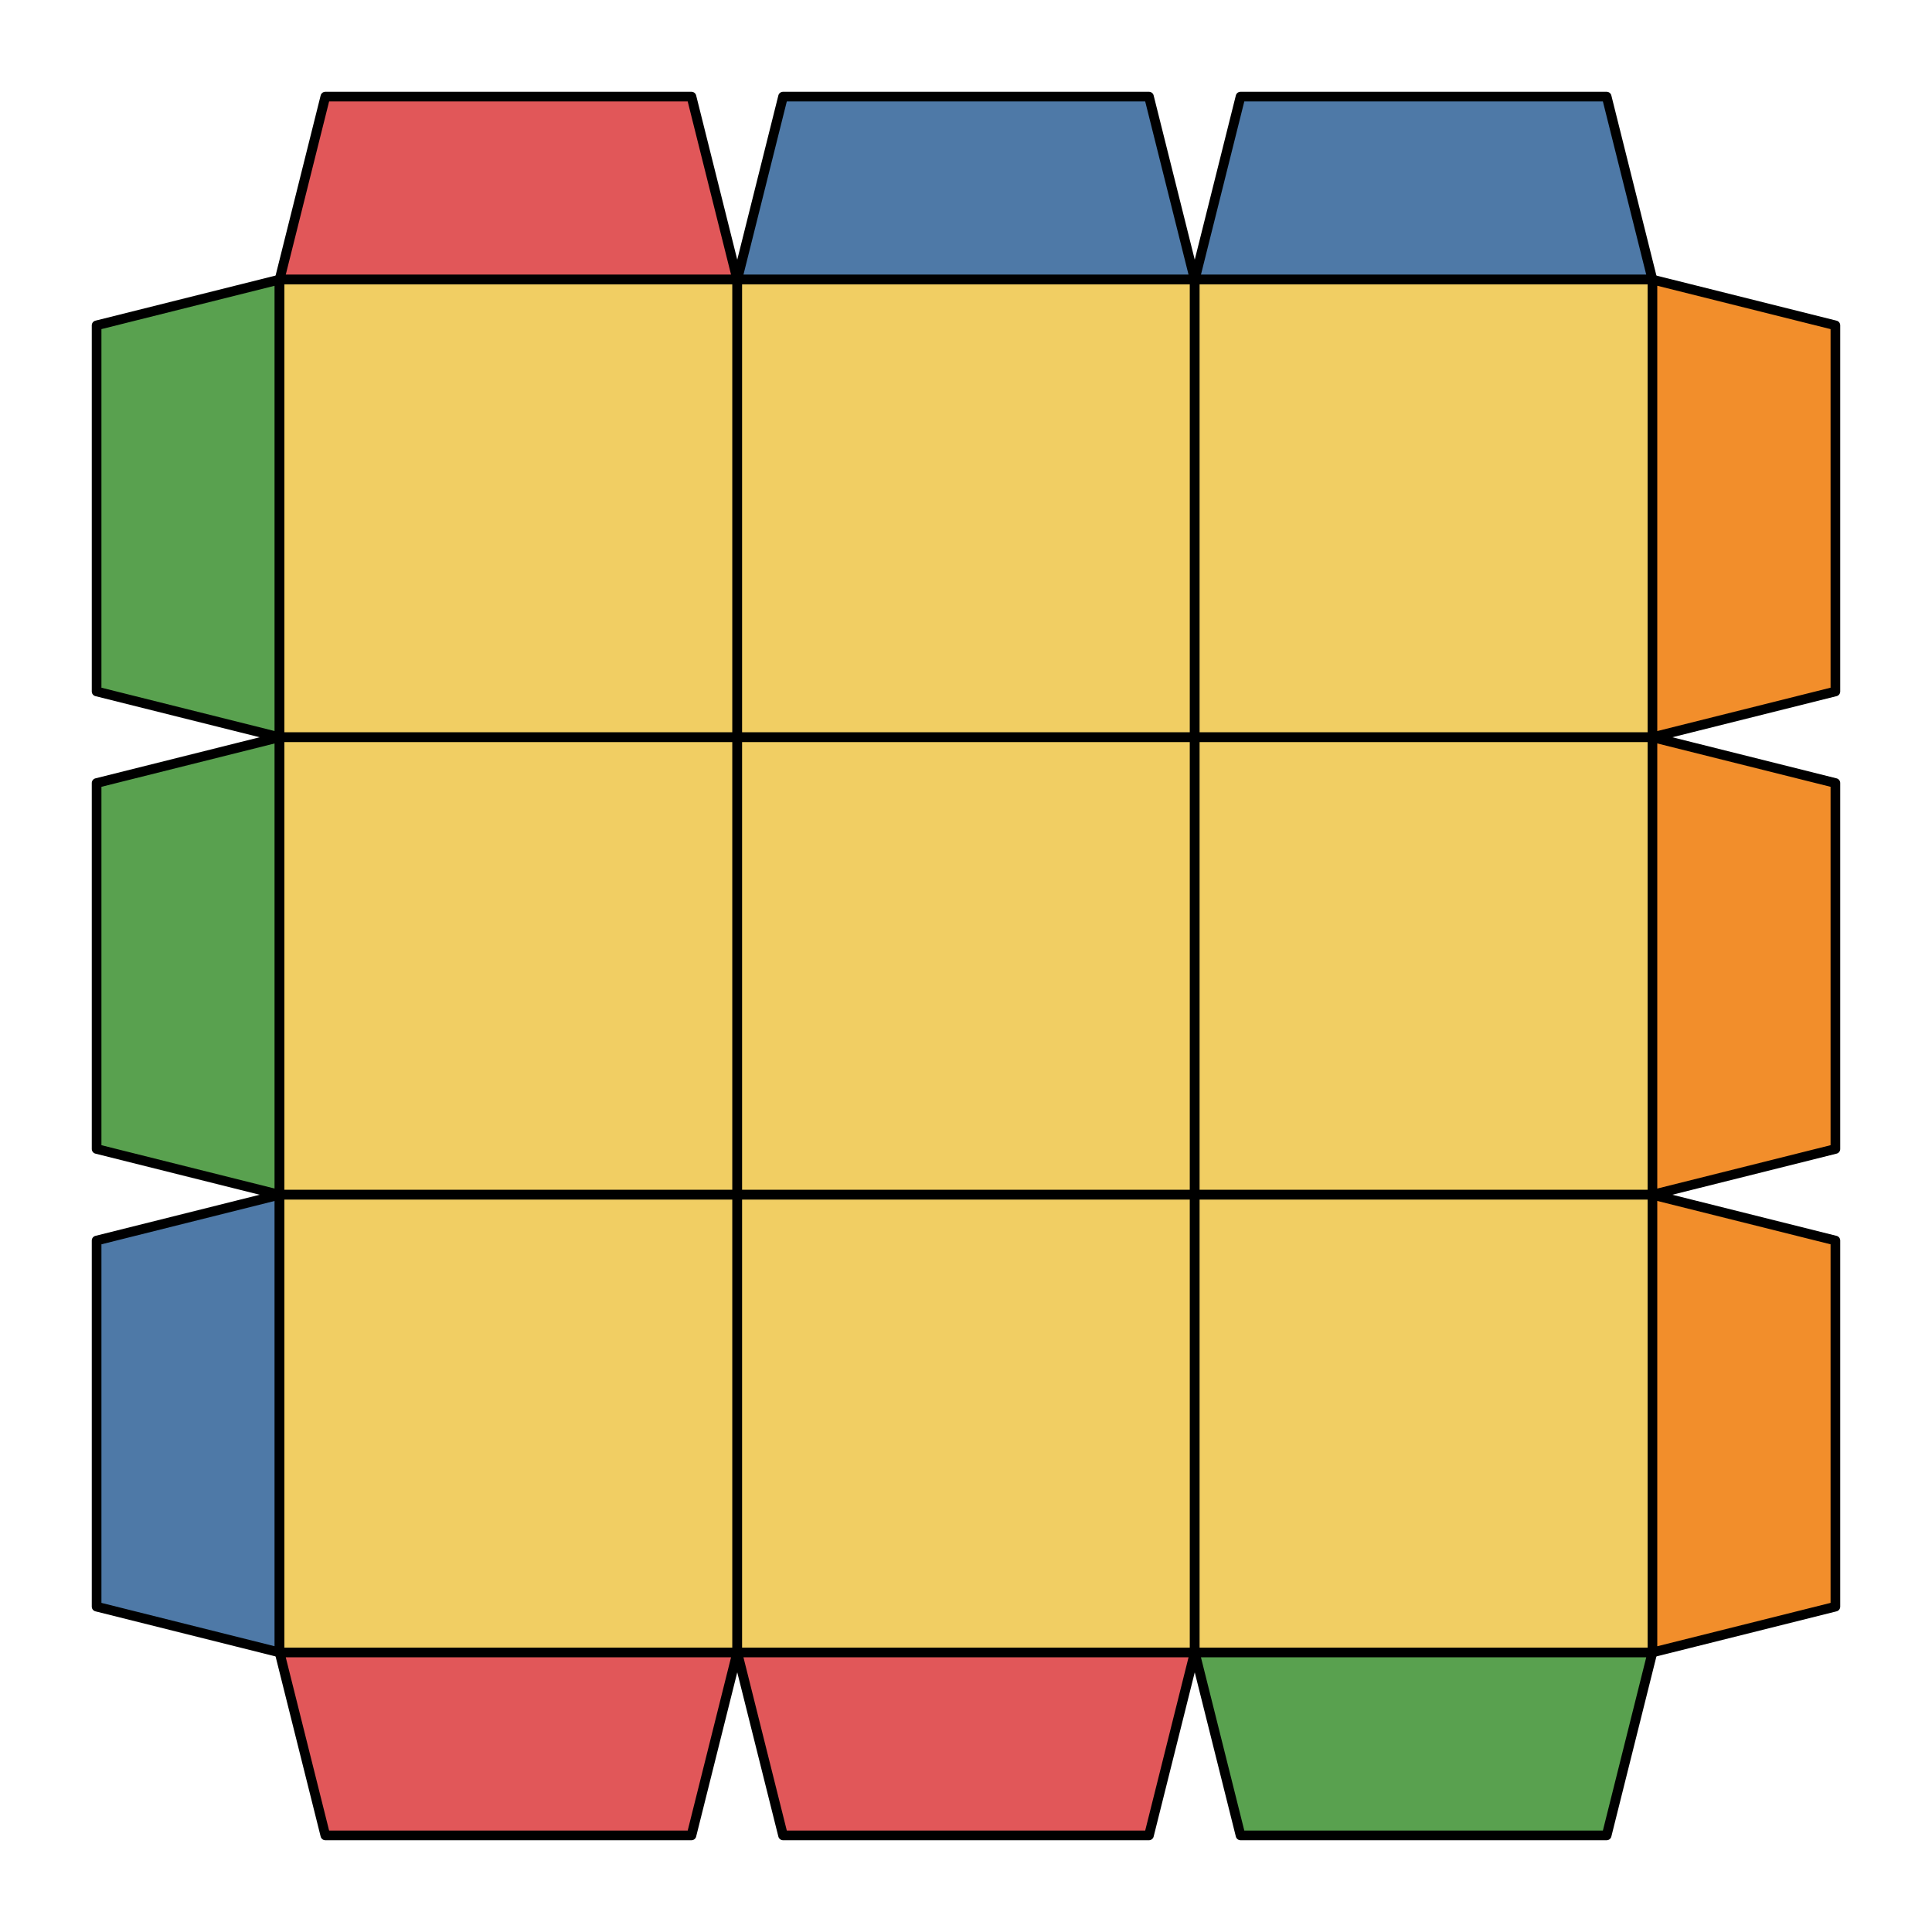
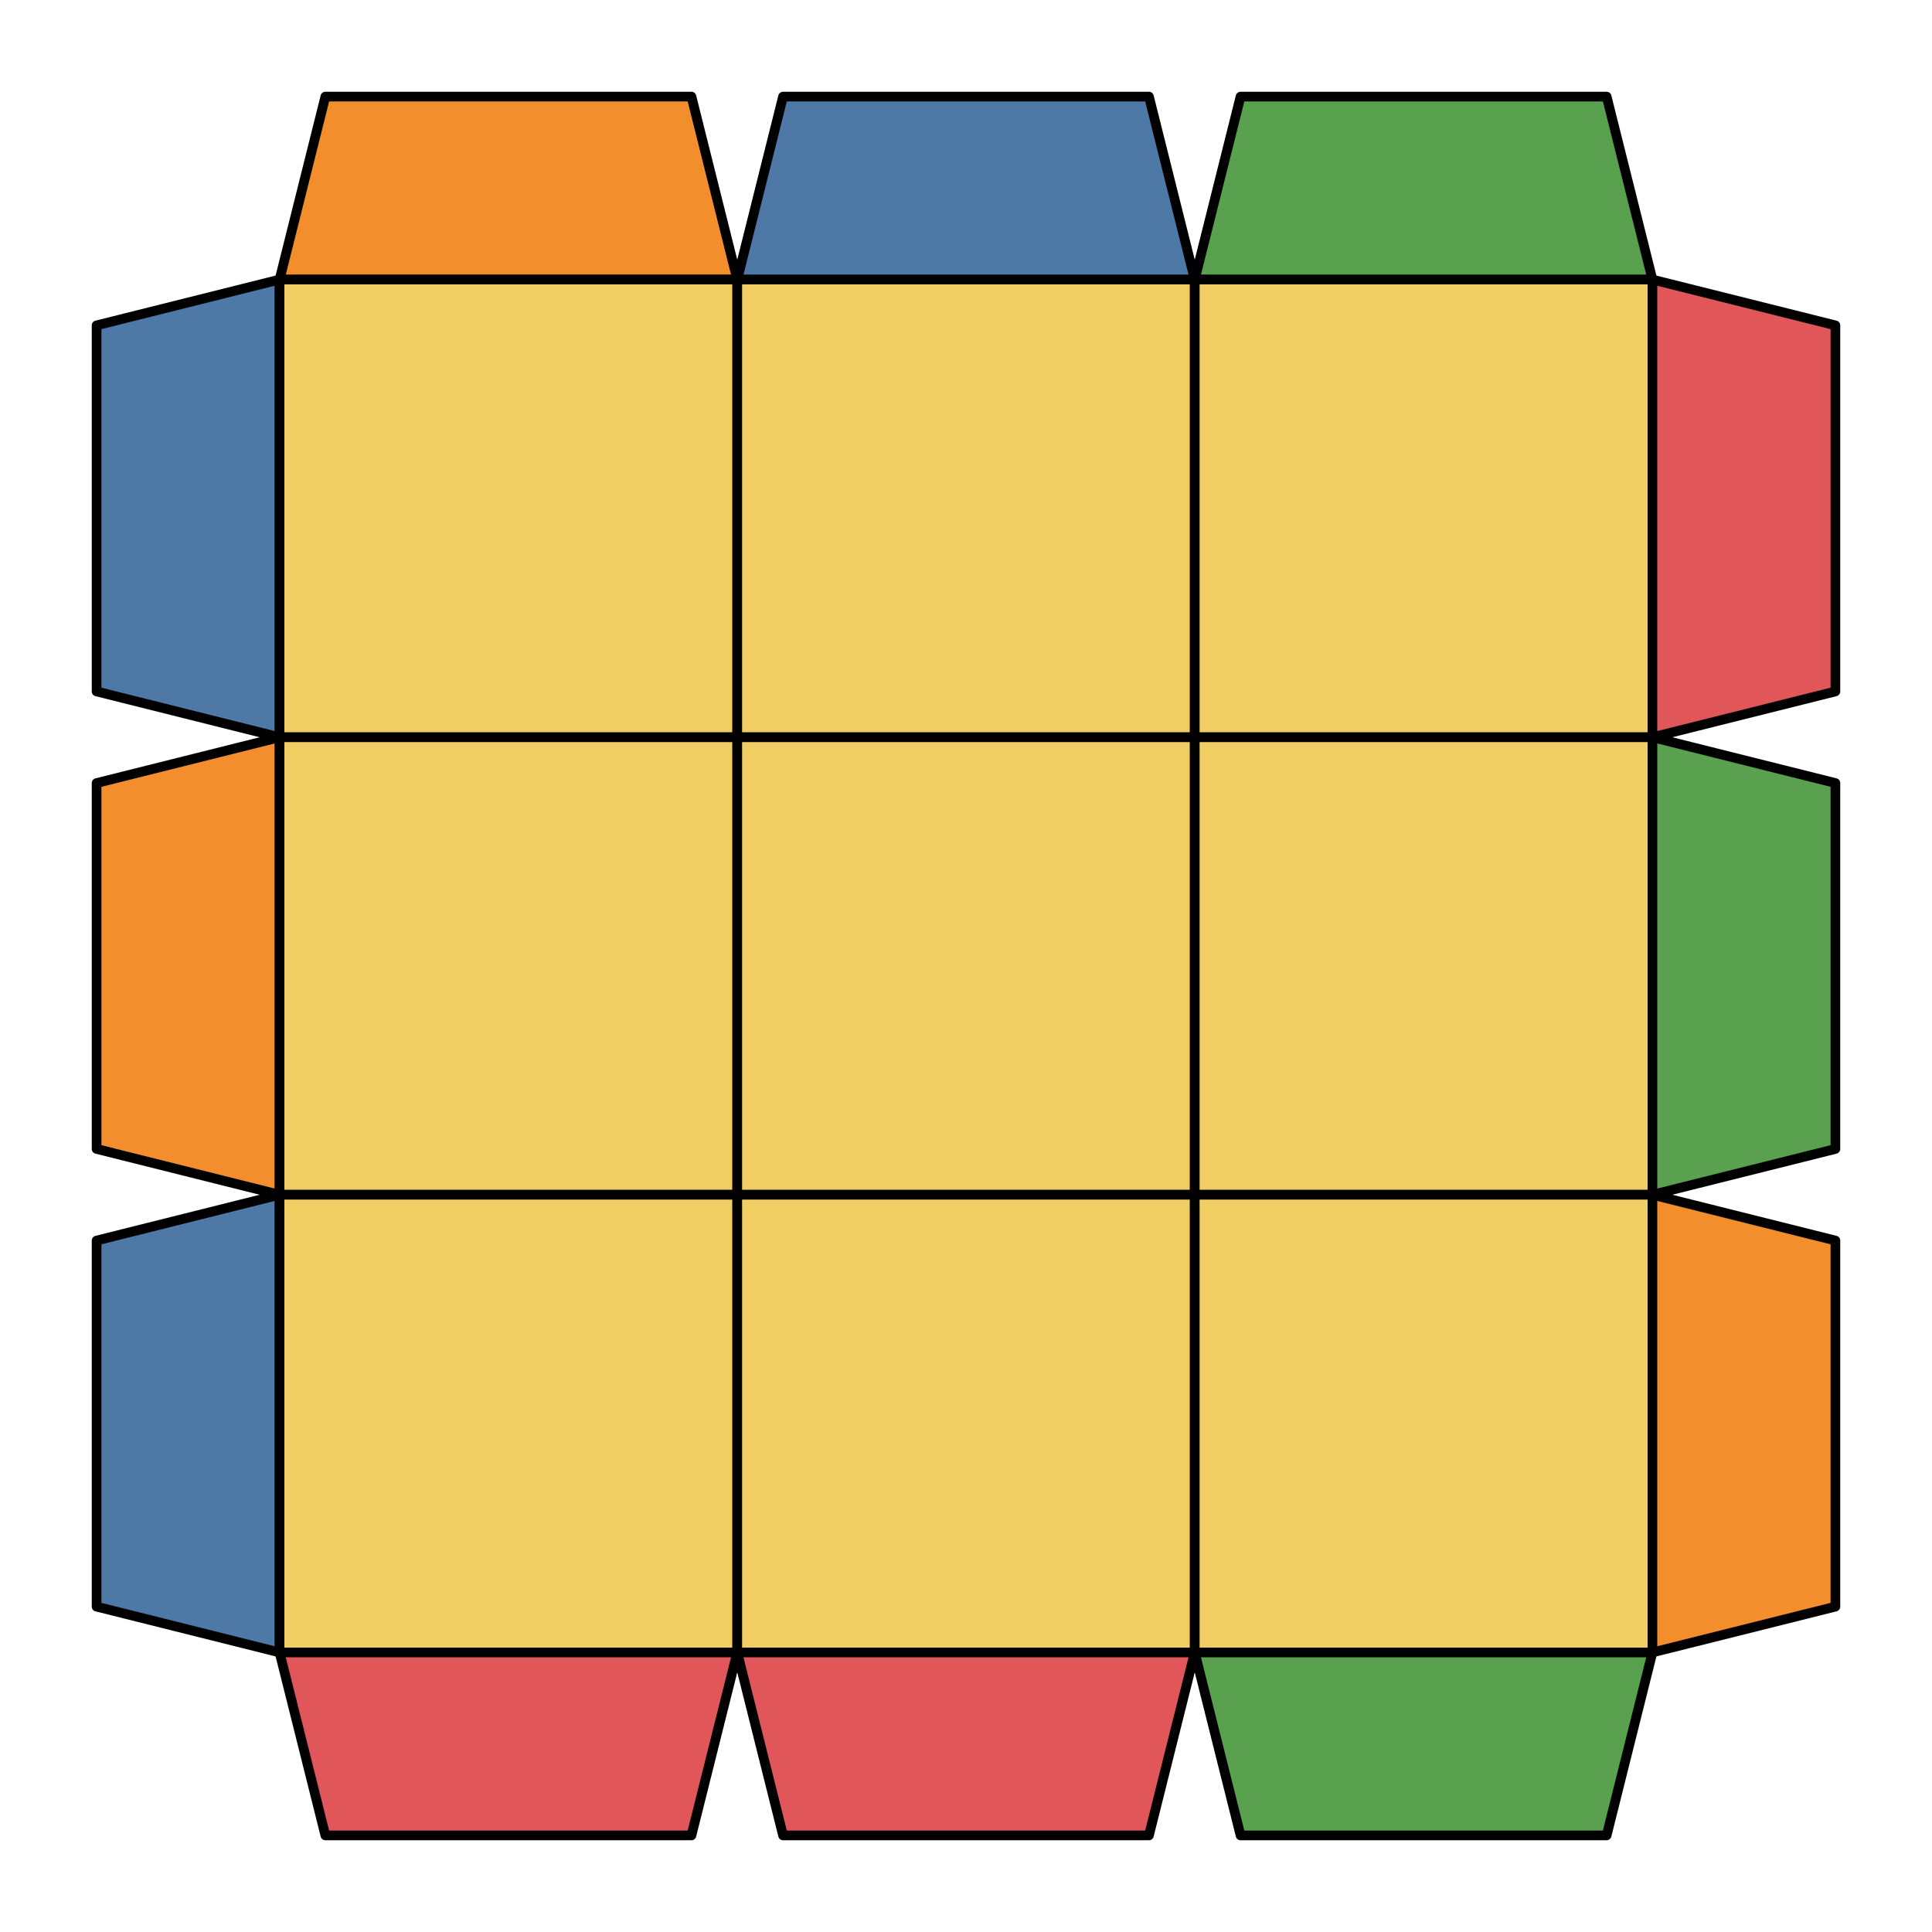
<svg xmlns="http://www.w3.org/2000/svg" viewBox="0 0 100.0 100.0">
  <style>
polygon { stroke: black; stroke-width: 0.5px; stroke-linejoin: round;}
</style>
-   <polygon fill="#E15759" points="16.84 5.00 35.79 5.00 38.16 14.47 14.47 14.47" />
+   <polygon fill="#F28E2B" points="16.84 5.00 35.79 5.00 38.16 14.47 14.47 14.47" />
  <polygon fill="#4E79A7" points="40.53 5.00 59.47 5.00 61.84 14.47 38.16 14.47" />
-   <polygon fill="#4E79A7" points="64.21 5.00 83.16 5.00 85.53 14.47 61.84 14.47" />
-   <polygon fill="#59A14F" points="5.00 16.84 14.47 14.47 14.47 38.16 5.00 35.79" />
+   <polygon fill="#59A14F" points="64.21 5.00 83.16 5.00 85.53 14.47 61.84 14.47" />
+   <polygon fill="#4E79A7" points="5.00 16.84 14.47 14.47 14.47 38.16 5.00 35.79" />
  <polygon fill="#F1CE63" points="14.47 14.47 38.16 14.47 38.16 38.16 14.47 38.16" />
  <polygon fill="#F1CE63" points="38.16 14.47 61.84 14.47 61.84 38.16 38.16 38.16" />
  <polygon fill="#F1CE63" points="61.84 14.47 85.53 14.47 85.53 38.16 61.84 38.16" />
-   <polygon fill="#F28E2B" points="85.53 14.47 95.00 16.84 95.00 35.79 85.53 38.16" />
-   <polygon fill="#59A14F" points="5.00 40.53 14.47 38.16 14.47 61.84 5.00 59.47" />
+   <polygon fill="#E15759" points="85.53 14.47 95.00 16.84 95.00 35.79 85.53 38.16" />
+   <polygon fill="#F28E2B" points="5.00 40.53 14.47 38.16 14.47 61.84 5.00 59.47" />
  <polygon fill="#F1CE63" points="14.47 38.16 38.16 38.16 38.16 61.84 14.47 61.84" />
  <polygon fill="#F1CE63" points="38.16 38.16 61.84 38.16 61.84 61.84 38.16 61.84" />
  <polygon fill="#F1CE63" points="61.84 38.16 85.53 38.16 85.53 61.84 61.84 61.84" />
-   <polygon fill="#F28E2B" points="85.53 38.16 95.00 40.53 95.00 59.47 85.53 61.84" />
+   <polygon fill="#59A14F" points="85.53 38.16 95.00 40.53 95.00 59.47 85.53 61.84" />
  <polygon fill="#4E79A7" points="5.00 64.21 14.47 61.84 14.47 85.53 5.00 83.16" />
  <polygon fill="#F1CE63" points="14.47 61.84 38.16 61.84 38.16 85.53 14.47 85.53" />
  <polygon fill="#F1CE63" points="38.16 61.84 61.84 61.84 61.84 85.53 38.16 85.53" />
  <polygon fill="#F1CE63" points="61.84 61.84 85.53 61.84 85.53 85.53 61.84 85.53" />
  <polygon fill="#F28E2B" points="85.53 61.84 95.00 64.21 95.00 83.16 85.53 85.53" />
  <polygon fill="#E15759" points="14.47 85.53 38.16 85.53 35.79 95.00 16.84 95.00" />
  <polygon fill="#E15759" points="38.16 85.53 61.84 85.53 59.47 95.00 40.53 95.00" />
  <polygon fill="#59A14F" points="61.84 85.53 85.53 85.53 83.16 95.00 64.21 95.00" />
</svg>
